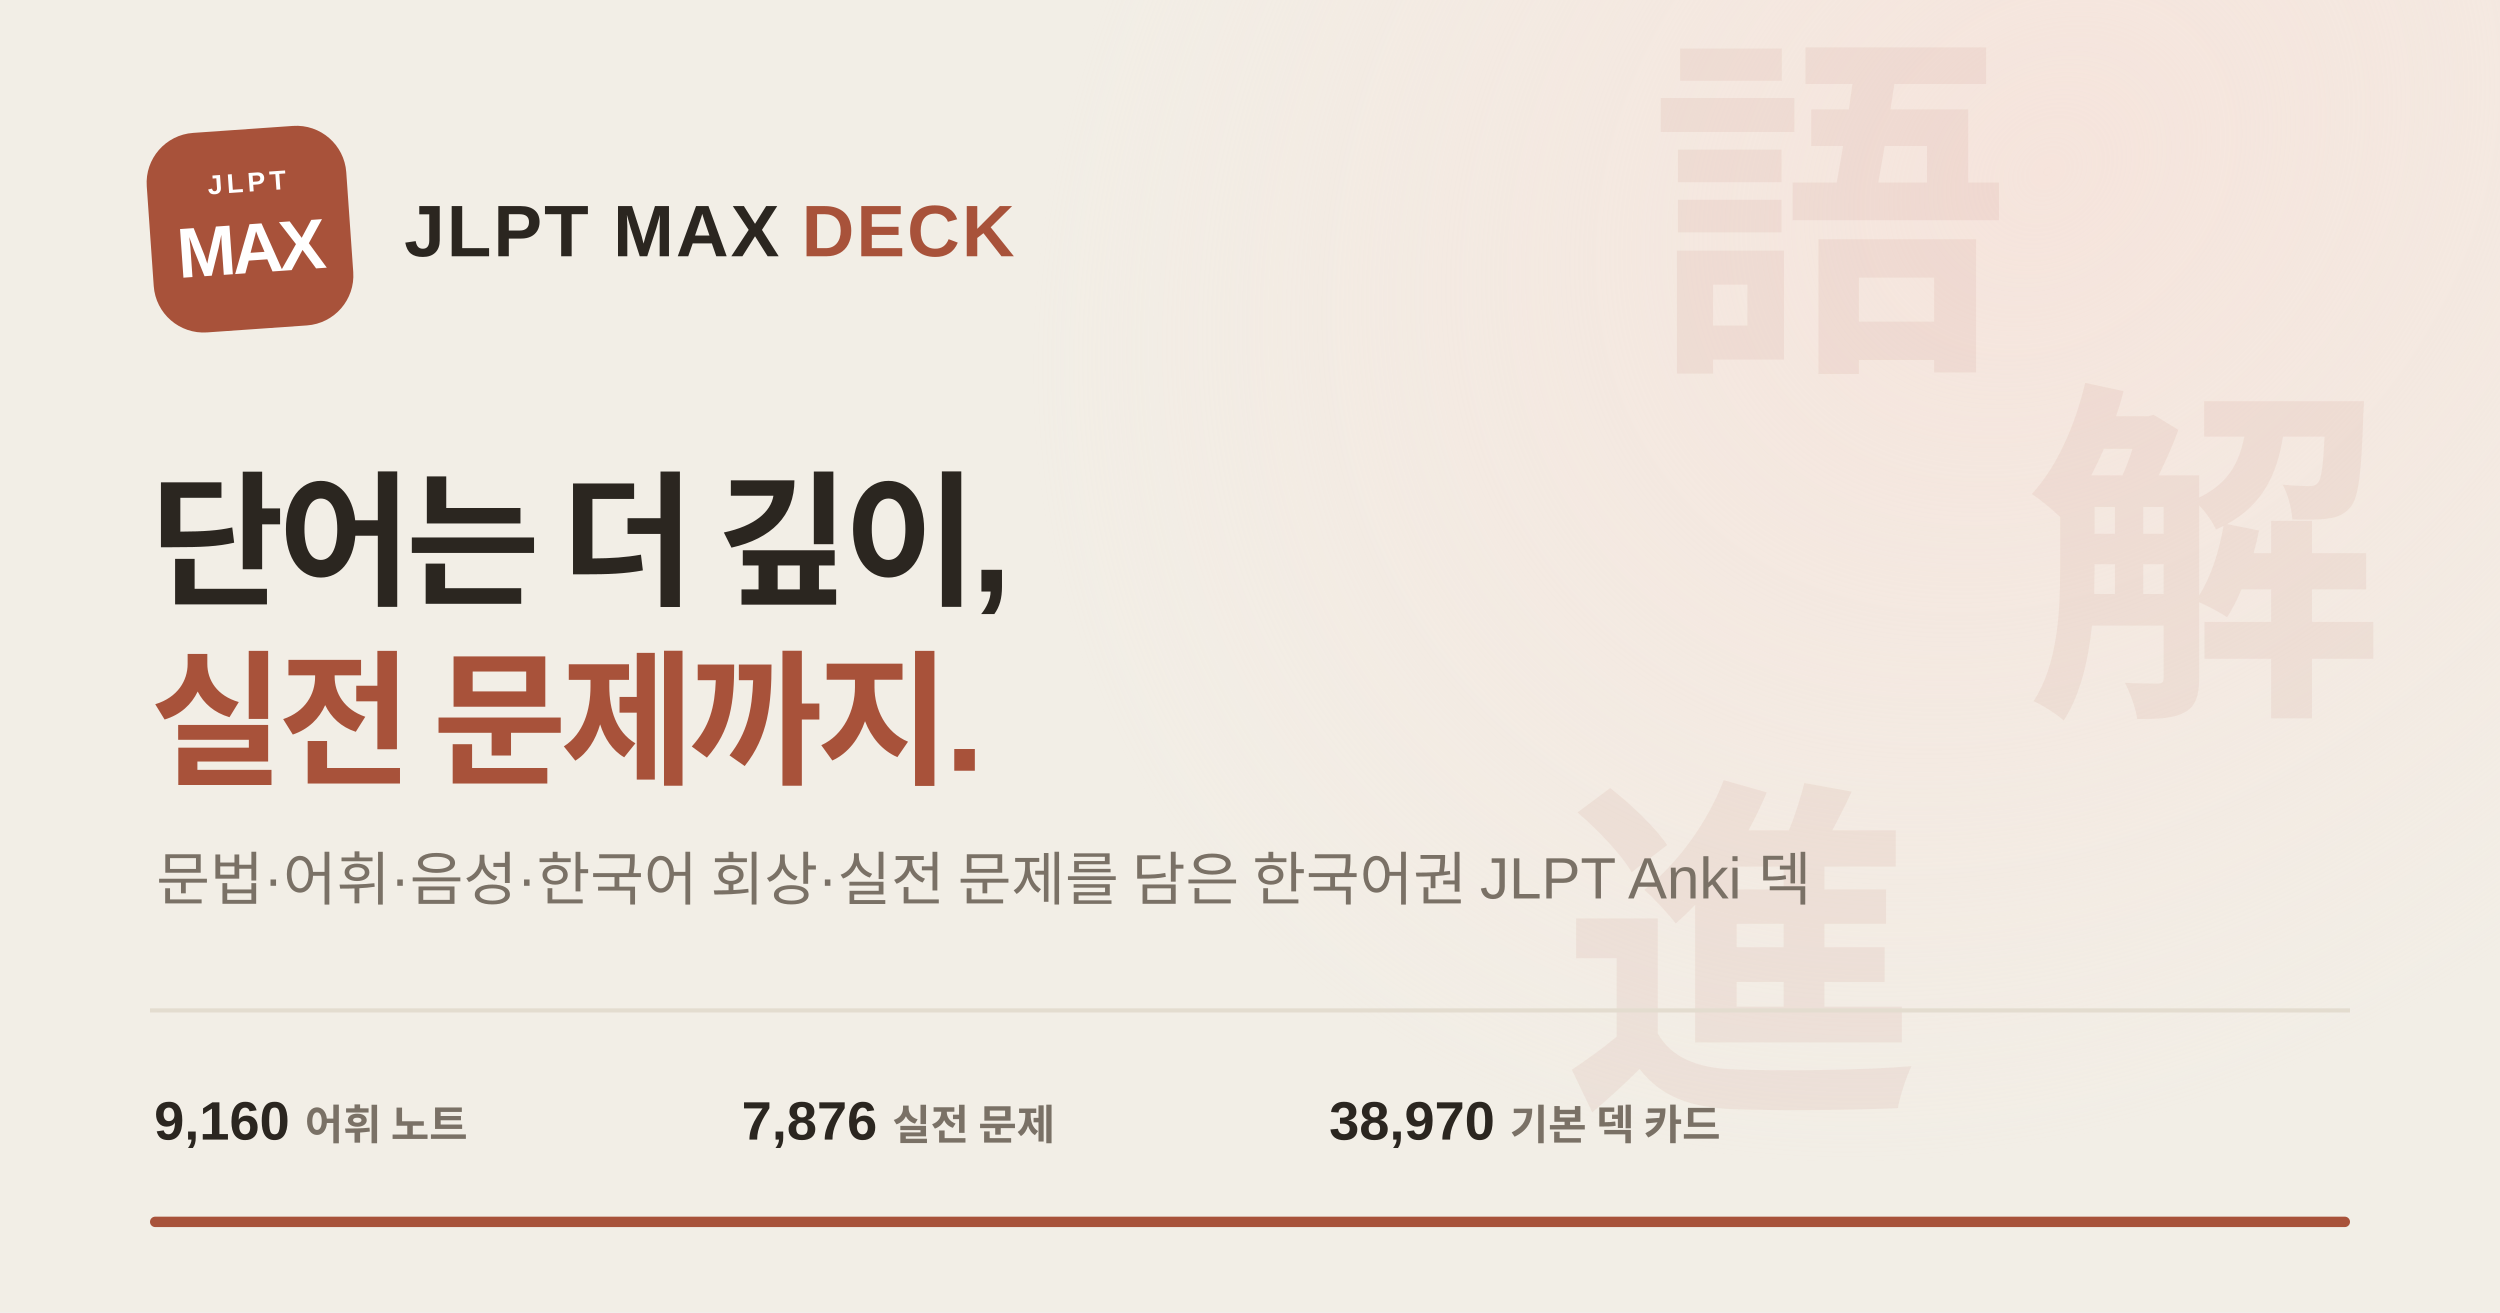
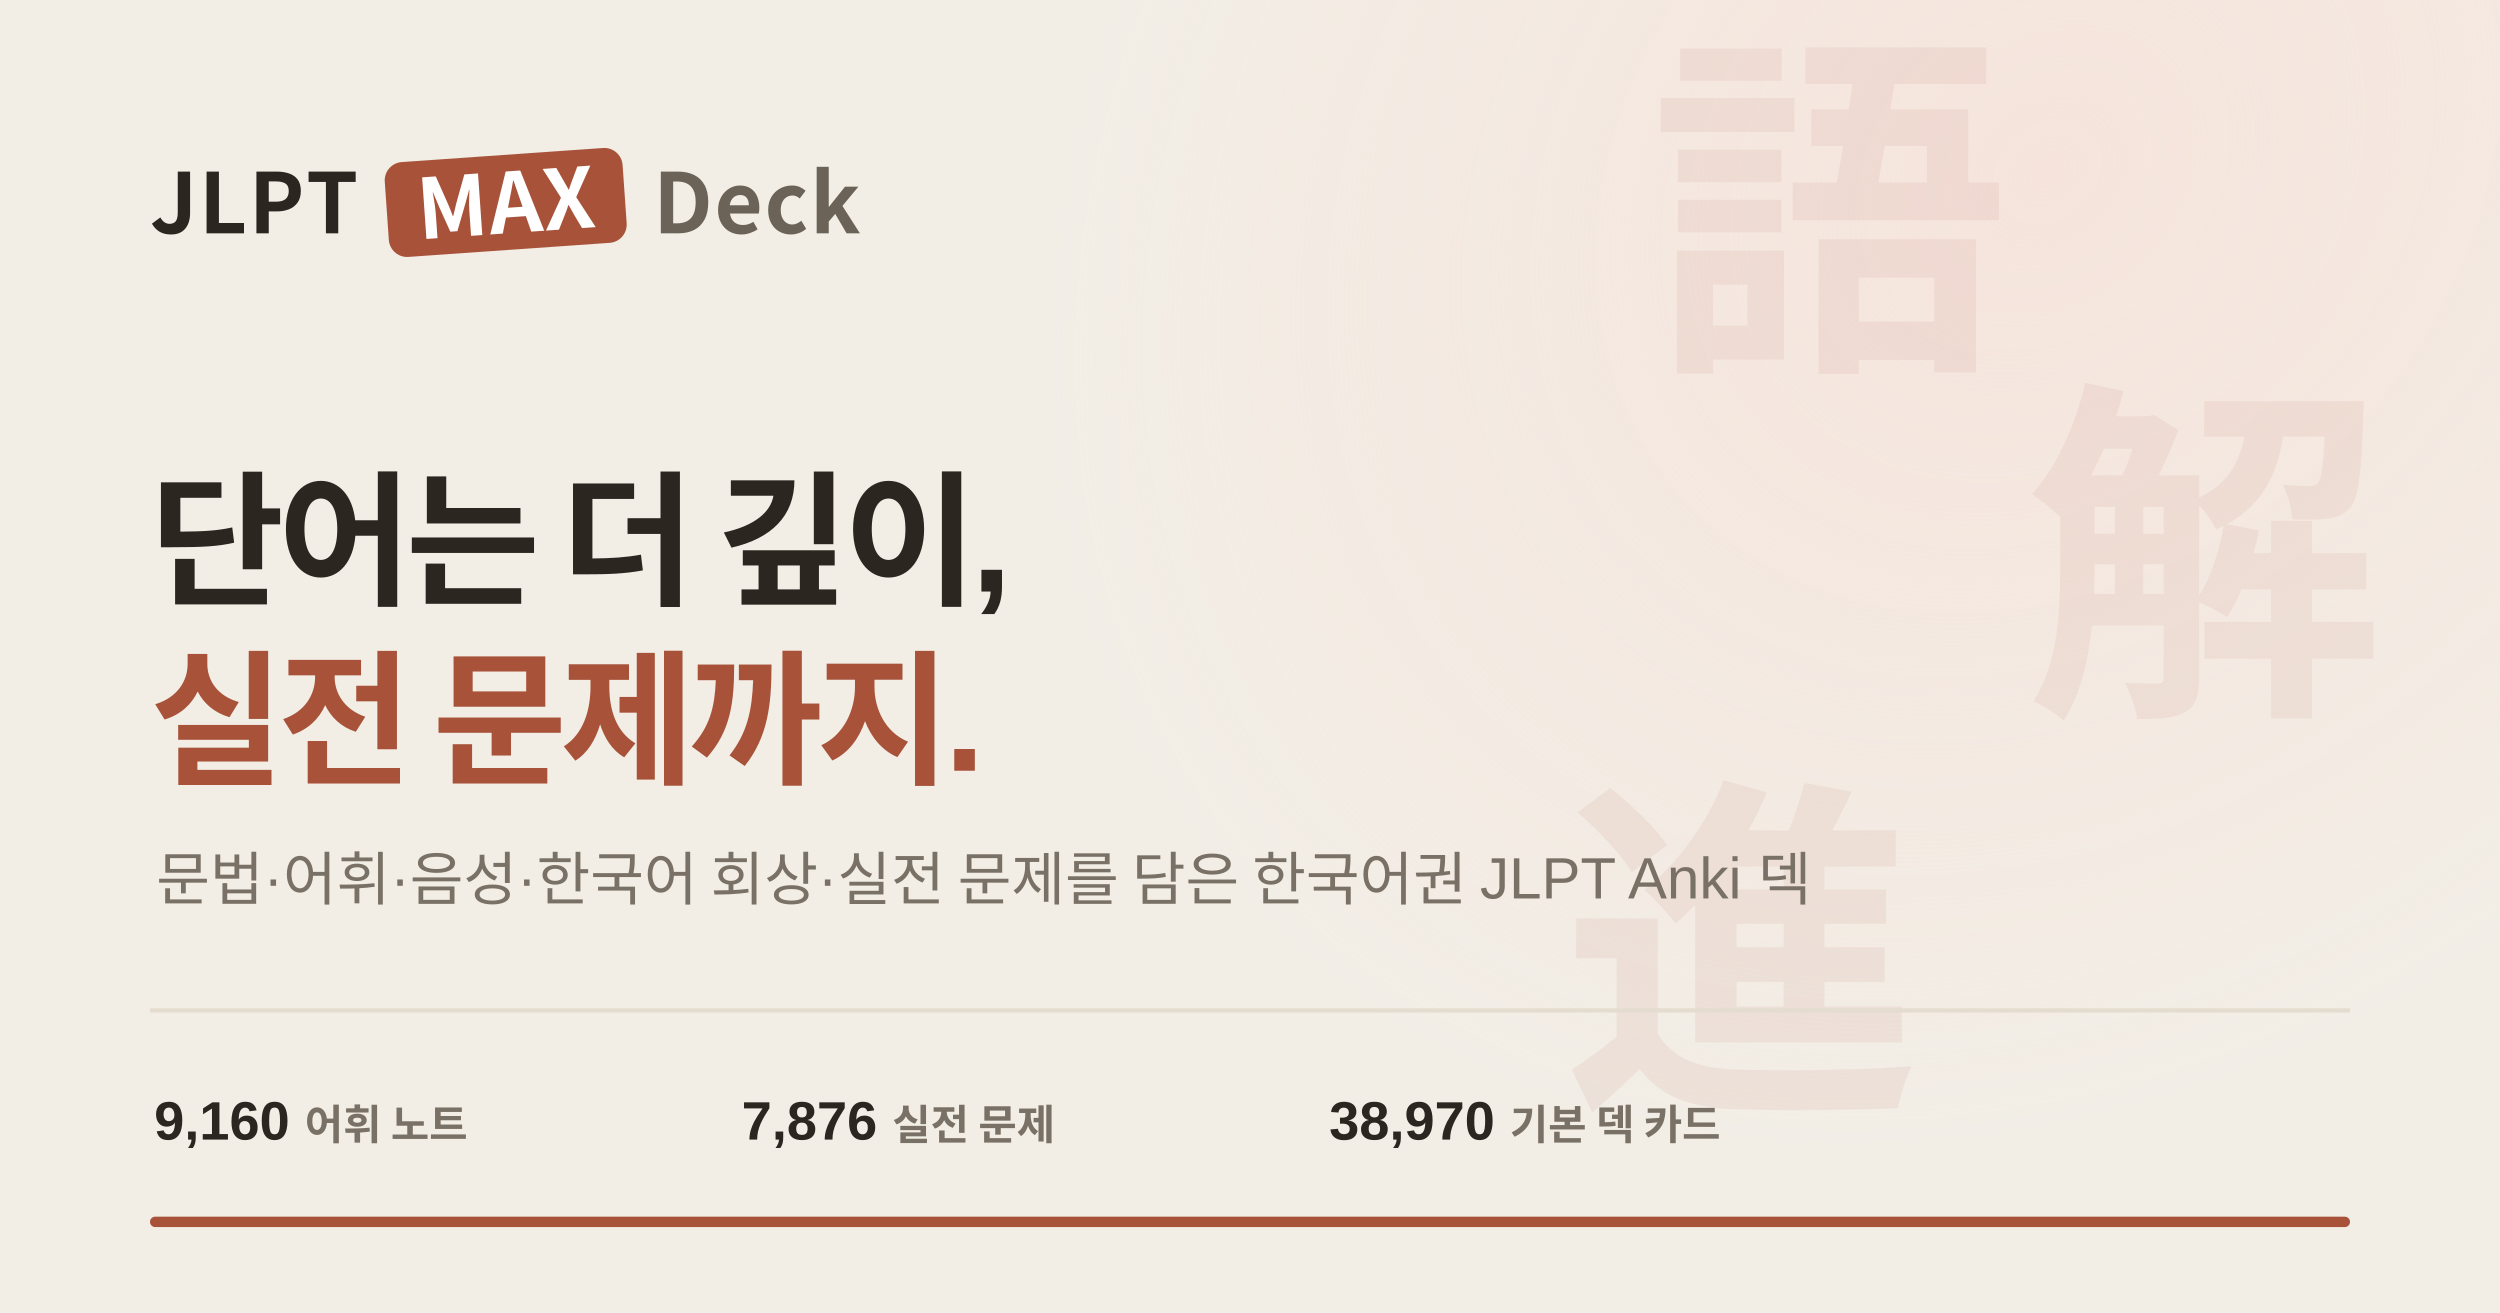
<svg xmlns="http://www.w3.org/2000/svg" width="1200" height="630" viewBox="0 0 1200 630" role="img" aria-labelledby="title description">
  <defs>
    <radialGradient id="glow" cx="0" cy="0" r="1" gradientTransform="translate(982 84) rotate(139) scale(526 430)" gradientUnits="userSpaceOnUse">
      <stop stop-color="#f6e3db" stop-opacity=".9" />
      <stop offset="1" stop-color="#f6e3db" stop-opacity="0" />
    </radialGradient>
  </defs>
  <rect width="1200" height="630" fill="#f2eee6" />
  <rect width="1200" height="630" fill="url(#glow)" />
  <g fill="#a8523a" opacity=".08" font-family="Hiragino Mincho ProN, Yu Mincho, Noto Serif JP, serif" font-size="172" font-weight="600">
    <text x="792" y="164">語</text>
    <text x="972" y="330">解</text>
    <text x="750" y="520">進</text>
  </g>
-   <g transform="translate(72 62)">
-     <g transform="rotate(-4 48 48)">
-       <rect width="96" height="96" rx="24" fill="#a8523a" />
-       <text x="48" y="30" fill="#ffffff" font-family="Arial, Helvetica, sans-serif" font-size="13" font-weight="900" letter-spacing="2" text-anchor="middle">JLPT</text>
-       <text x="48" y="69" fill="#ffffff" font-family="Arial, Helvetica, sans-serif" font-size="34" font-weight="900" letter-spacing="-2" text-anchor="middle">MAX</text>
+   <g>
+     <path fill="#2b2620" transform="translate(72.00 112.00)" d="M10.08 0.56Q6.88 0.56 4.64 -0.74Q2.4 -2.04 0.92 -4.64L4.96 -7.64Q5.84 -6.04 6.96 -5.3Q8.08 -4.56 9.36 -4.56Q11.32 -4.56 12.32 -5.76Q13.32 -6.96 13.32 -10.04V-29.64H19.24V-9.56Q19.24 -6.76 18.28 -4.46Q17.32 -2.16 15.3 -0.8Q13.28 0.56 10.08 0.56ZM27.16 0V-29.64H33.08V-4.96H45.12V0ZM51.08 0V-29.64H60.8Q64.08 -29.64 66.7 -28.76Q69.32 -27.88 70.86 -25.86Q72.4 -23.84 72.4 -20.32Q72.4 -16.96 70.86 -14.78Q69.32 -12.6 66.74 -11.56Q64.16 -10.52 60.96 -10.52H57V0ZM57 -15.2H60.56Q63.6 -15.2 65.1 -16.48Q66.6 -17.76 66.6 -20.32Q66.6 -22.88 65.02 -23.9Q63.44 -24.92 60.36 -24.92H57ZM84.44 0V-24.68H76.12V-29.64H98.72V-24.68H90.36V0Z" />
+     <g transform="rotate(-4 242.74 97.18)">
+       <rect x="185.52" y="74.36" width="114.44" height="45.64" rx="8.80" fill="#a8523a" />
+       <path fill="#ffffff" transform="translate(199.92 112.00)" d="M3.64 0V-29.64H10.2L15.24 -15.72Q15.72 -14.4 16.16 -12.94Q16.6 -11.48 17.04 -10.08H17.24Q17.72 -11.48 18.16 -12.94Q18.6 -14.4 19 -15.72L23.96 -29.64H30.52V0H25.12V-12.36Q25.12 -13.8 25.24 -15.52Q25.36 -17.24 25.54 -18.98Q25.72 -20.72 25.88 -22.08H25.72L23.28 -15.12L18.72 -2.68H15.32L10.72 -15.12L8.36 -22.08H8.2Q8.36 -20.72 8.52 -18.98Q8.68 -17.24 8.82 -15.52Q8.96 -13.8 8.96 -12.36V0ZM34.36 0 43.84 -29.64H50.84L60.32 0H54.08L49.88 -15.44Q49.2 -17.76 48.58 -20.26Q47.96 -22.76 47.28 -25.12H47.12Q46.56 -22.72 45.9 -20.24Q45.24 -17.76 44.6 -15.44L40.36 0ZM40.24 -7.6V-12.2H54.32V-7.6ZM61.16 0 69.44 -15.24 61.6 -29.64H68.2L71.16 -23.48Q71.68 -22.48 72.2 -21.34Q72.72 -20.2 73.36 -18.84H73.52Q74.08 -20.2 74.56 -21.34Q75.04 -22.48 75.52 -23.48L78.32 -29.64H84.56L76.76 -15L85.08 0H78.52L75.2 -6.56Q74.68 -7.68 74.1 -8.88Q73.52 -10.08 72.88 -11.44H72.72Q72.16 -10.08 71.64 -8.88Q71.12 -7.68 70.56 -6.56L67.4 0Z" />
    </g>
-     <text x="122" y="61" fill="#2b2620" font-family="Arial, Apple SD Gothic Neo, Noto Sans KR, sans-serif" font-size="35" font-weight="800" letter-spacing="1">JLPT MAX <tspan fill="#a8523a">DECK</tspan>
-     </text>
+     <path fill="#6b6358" transform="translate(313.56 112.00)" d="M3.64 0V-29.64H11.76Q16.32 -29.64 19.58 -28.04Q22.84 -26.44 24.62 -23.2Q26.4 -19.96 26.4 -14.96Q26.4 -9.96 24.64 -6.64Q22.88 -3.32 19.68 -1.66Q16.48 0 12.08 0ZM9.56 -4.8H11.36Q14.16 -4.8 16.18 -5.82Q18.2 -6.84 19.28 -9.1Q20.36 -11.36 20.36 -14.96Q20.36 -18.56 19.28 -20.74Q18.2 -22.92 16.18 -23.9Q14.16 -24.88 11.36 -24.88H9.56ZM42.28 0.56Q39.16 0.56 36.64 -0.84Q34.12 -2.24 32.62 -4.88Q31.12 -7.52 31.12 -11.2Q31.12 -13.92 31.98 -16.08Q32.84 -18.24 34.34 -19.78Q35.84 -21.32 37.7 -22.14Q39.56 -22.96 41.56 -22.96Q44.64 -22.96 46.72 -21.58Q48.8 -20.2 49.86 -17.78Q50.92 -15.36 50.92 -12.24Q50.92 -11.44 50.84 -10.7Q50.76 -9.96 50.64 -9.52H36.84Q37.08 -7.72 37.92 -6.48Q38.76 -5.24 40.08 -4.62Q41.4 -4 43.08 -4Q44.44 -4 45.64 -4.38Q46.84 -4.76 48.08 -5.52L50.08 -1.92Q48.44 -0.8 46.4 -0.12Q44.36 0.56 42.28 0.56ZM36.72 -13.48H45.88Q45.88 -15.72 44.86 -17.06Q43.84 -18.4 41.64 -18.4Q40.48 -18.4 39.44 -17.86Q38.4 -17.32 37.68 -16.22Q36.96 -15.12 36.72 -13.48ZM66.08 0.56Q63 0.56 60.52 -0.84Q58.04 -2.24 56.6 -4.86Q55.16 -7.48 55.16 -11.2Q55.16 -14.92 56.74 -17.54Q58.32 -20.16 60.94 -21.56Q63.56 -22.96 66.6 -22.96Q68.68 -22.96 70.28 -22.26Q71.88 -21.56 73.12 -20.44L70.32 -16.72Q69.52 -17.44 68.68 -17.8Q67.84 -18.16 66.92 -18.16Q65.2 -18.16 63.9 -17.3Q62.6 -16.44 61.9 -14.88Q61.2 -13.32 61.2 -11.2Q61.2 -9.08 61.9 -7.52Q62.6 -5.96 63.86 -5.1Q65.12 -4.24 66.72 -4.24Q67.92 -4.24 69.04 -4.76Q70.16 -5.28 71.08 -6.04L73.4 -2.16Q71.8 -0.76 69.86 -0.1Q67.92 0.56 66.08 0.56ZM78.44 0V-31.92H84.24V-12.8H84.4L92.04 -22.4H98.48L90.8 -13.16L99.2 0H92.8L87.36 -9.32L84.24 -5.68V0Z" />
  </g>
  <text x="72" y="285" fill="#2b2620" font-family="Arial, Apple SD Gothic Neo, Noto Sans KR, sans-serif" font-size="70" font-weight="800" letter-spacing="-3">단어는 더 깊이,</text>
  <text x="72" y="371" fill="#a8523a" font-family="Arial, Apple SD Gothic Neo, Noto Sans KR, sans-serif" font-size="70" font-weight="800" letter-spacing="-3">실전 문제까지.</text>
  <text x="75" y="432" fill="#7a7166" font-family="Arial, Apple SD Gothic Neo, Noto Sans KR, sans-serif" font-size="28" font-weight="500">문법·어휘·음성·한국어 회상·실전 문제를 담은 한국어권 JLPT Anki 덱</text>
  <line x1="72" y1="485" x2="1128" y2="485" stroke="#e3dccf" stroke-width="2" />
  <g fill="#2b2620" font-family="Arial, Apple SD Gothic Neo, Noto Sans KR, sans-serif">
    <text x="74" y="547" font-size="26" font-weight="800">9,160 <tspan fill="#7a7166" font-size="20" font-weight="600">어휘 노트</tspan>
    </text>
    <text x="356" y="547" font-size="26" font-weight="800">7,876 <tspan fill="#7a7166" font-size="20" font-weight="600">실전 문제</tspan>
    </text>
    <text x="638" y="547" font-size="26" font-weight="800">38,970 <tspan fill="#7a7166" font-size="20" font-weight="600">기본 덱 카드</tspan>
    </text>
  </g>
  <rect x="72" y="584" width="1056" height="5" rx="2.5" fill="#a8523a" />
</svg>
